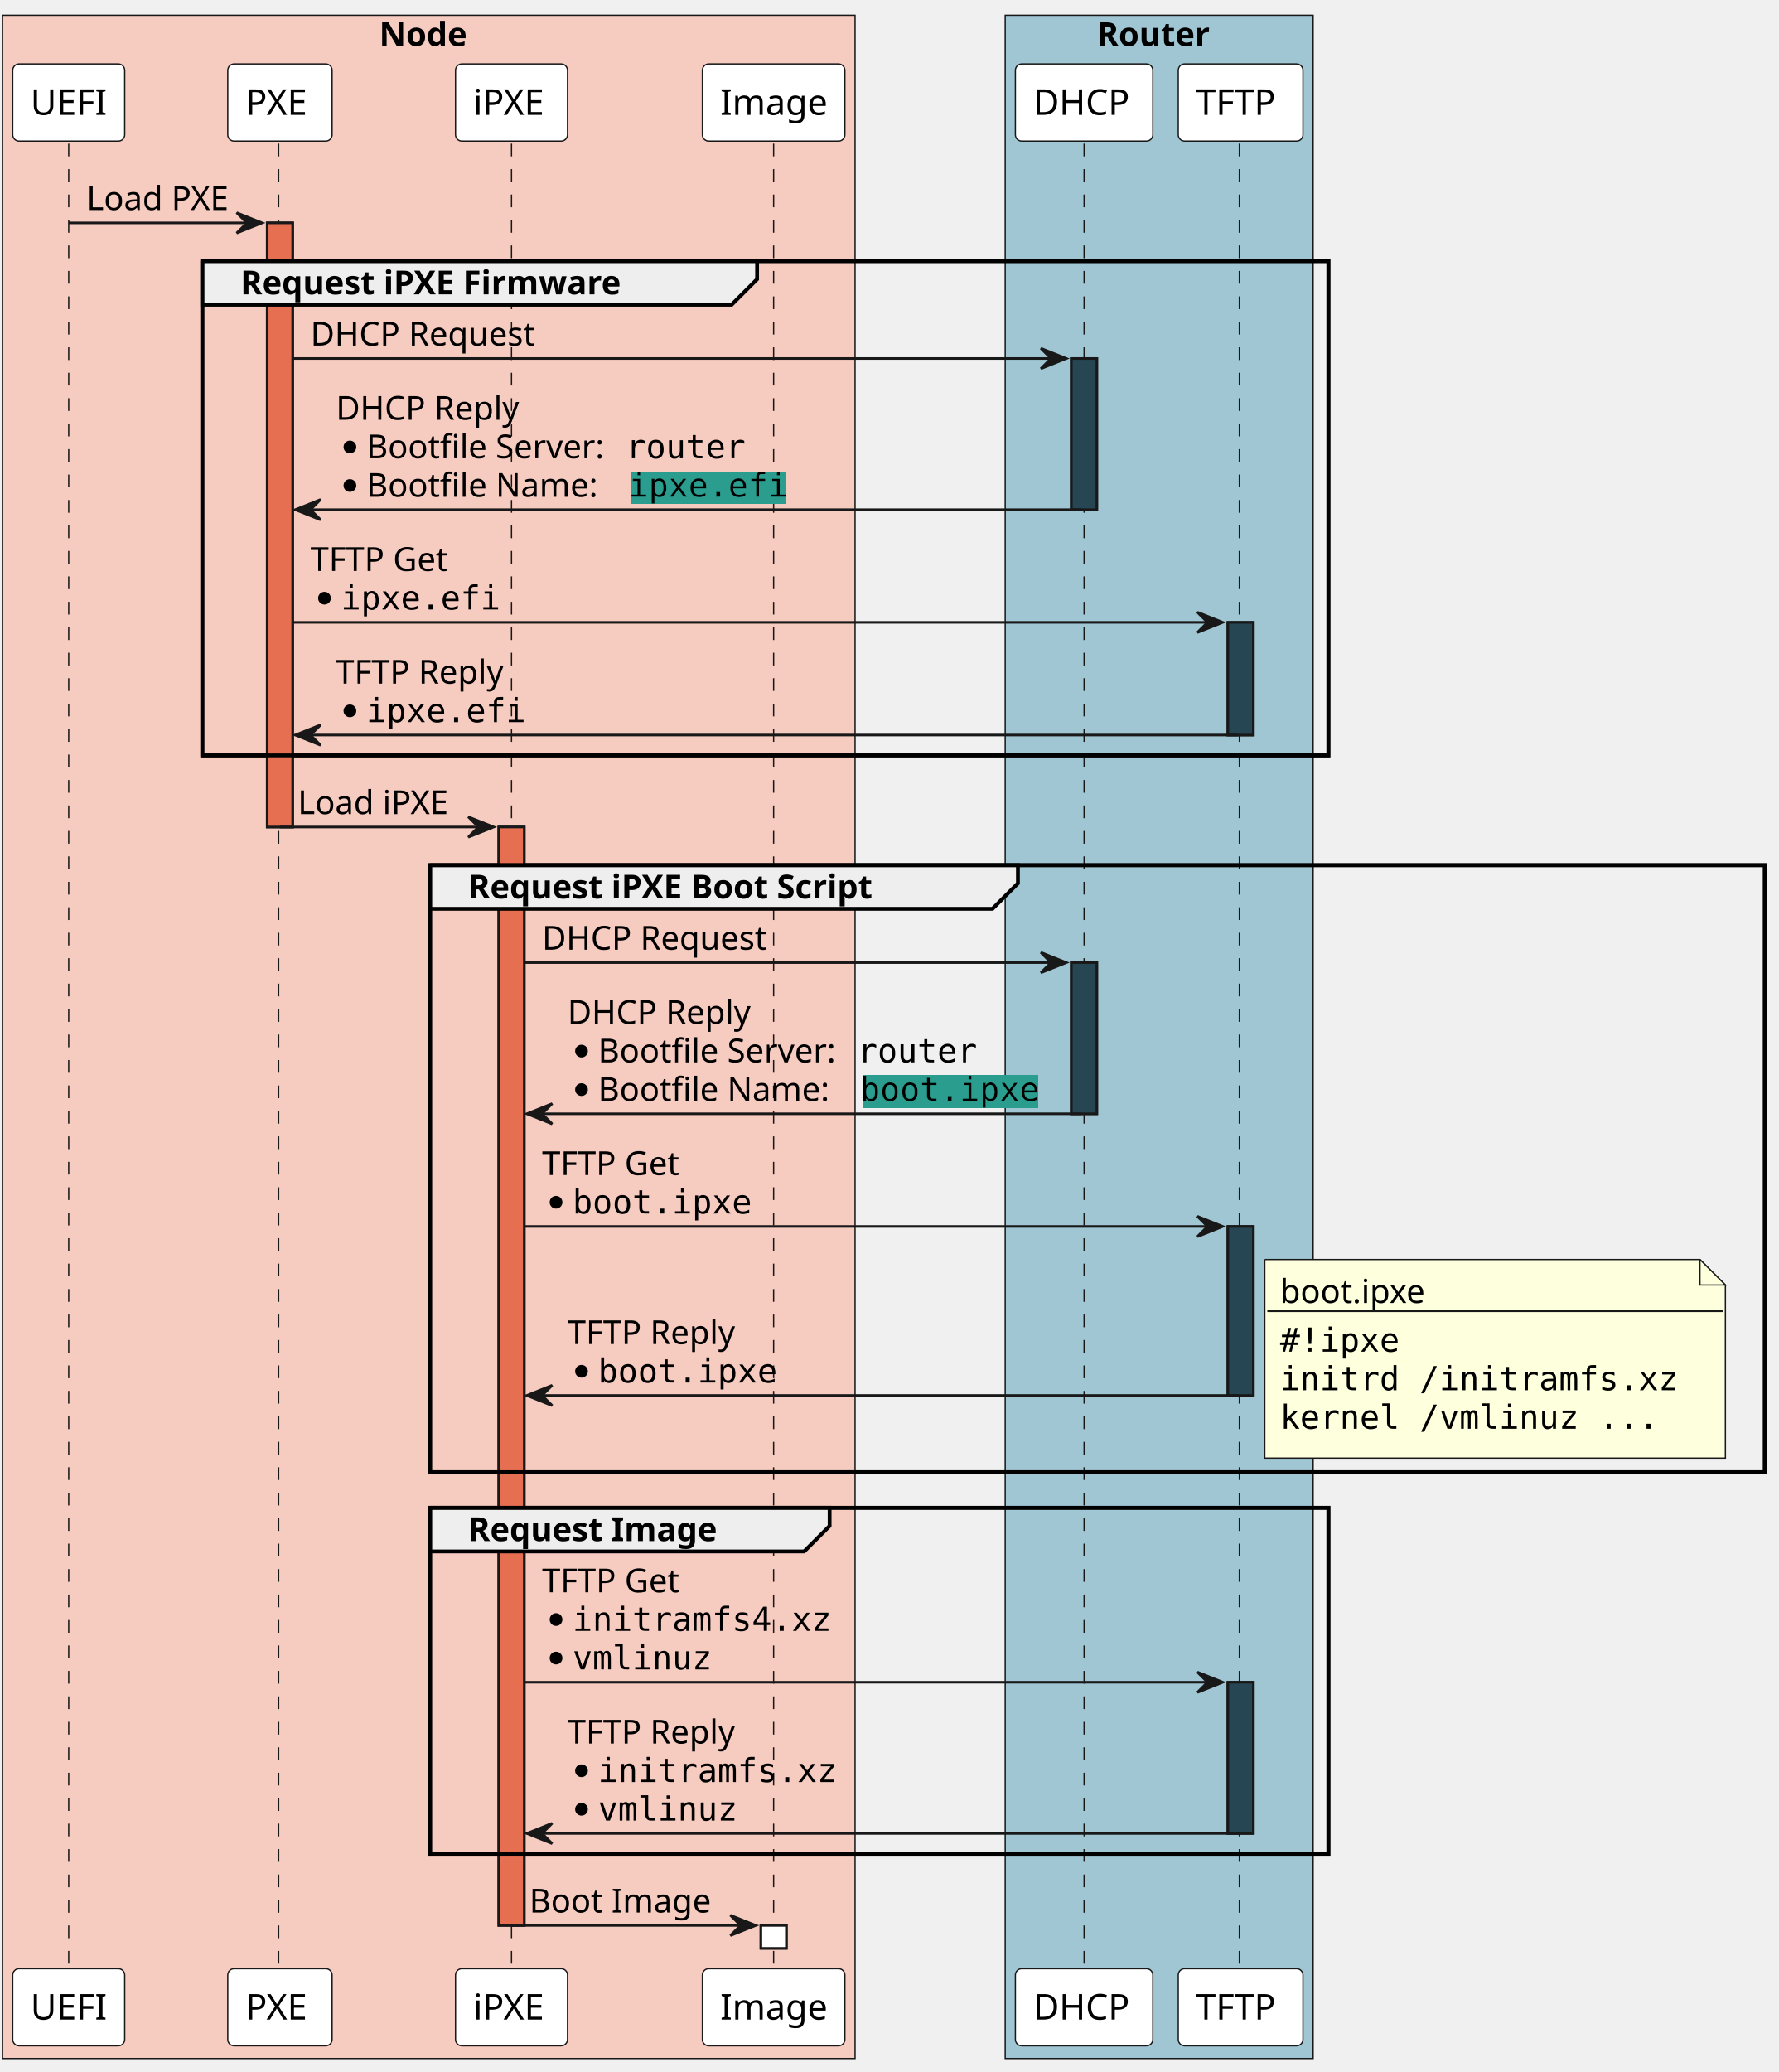
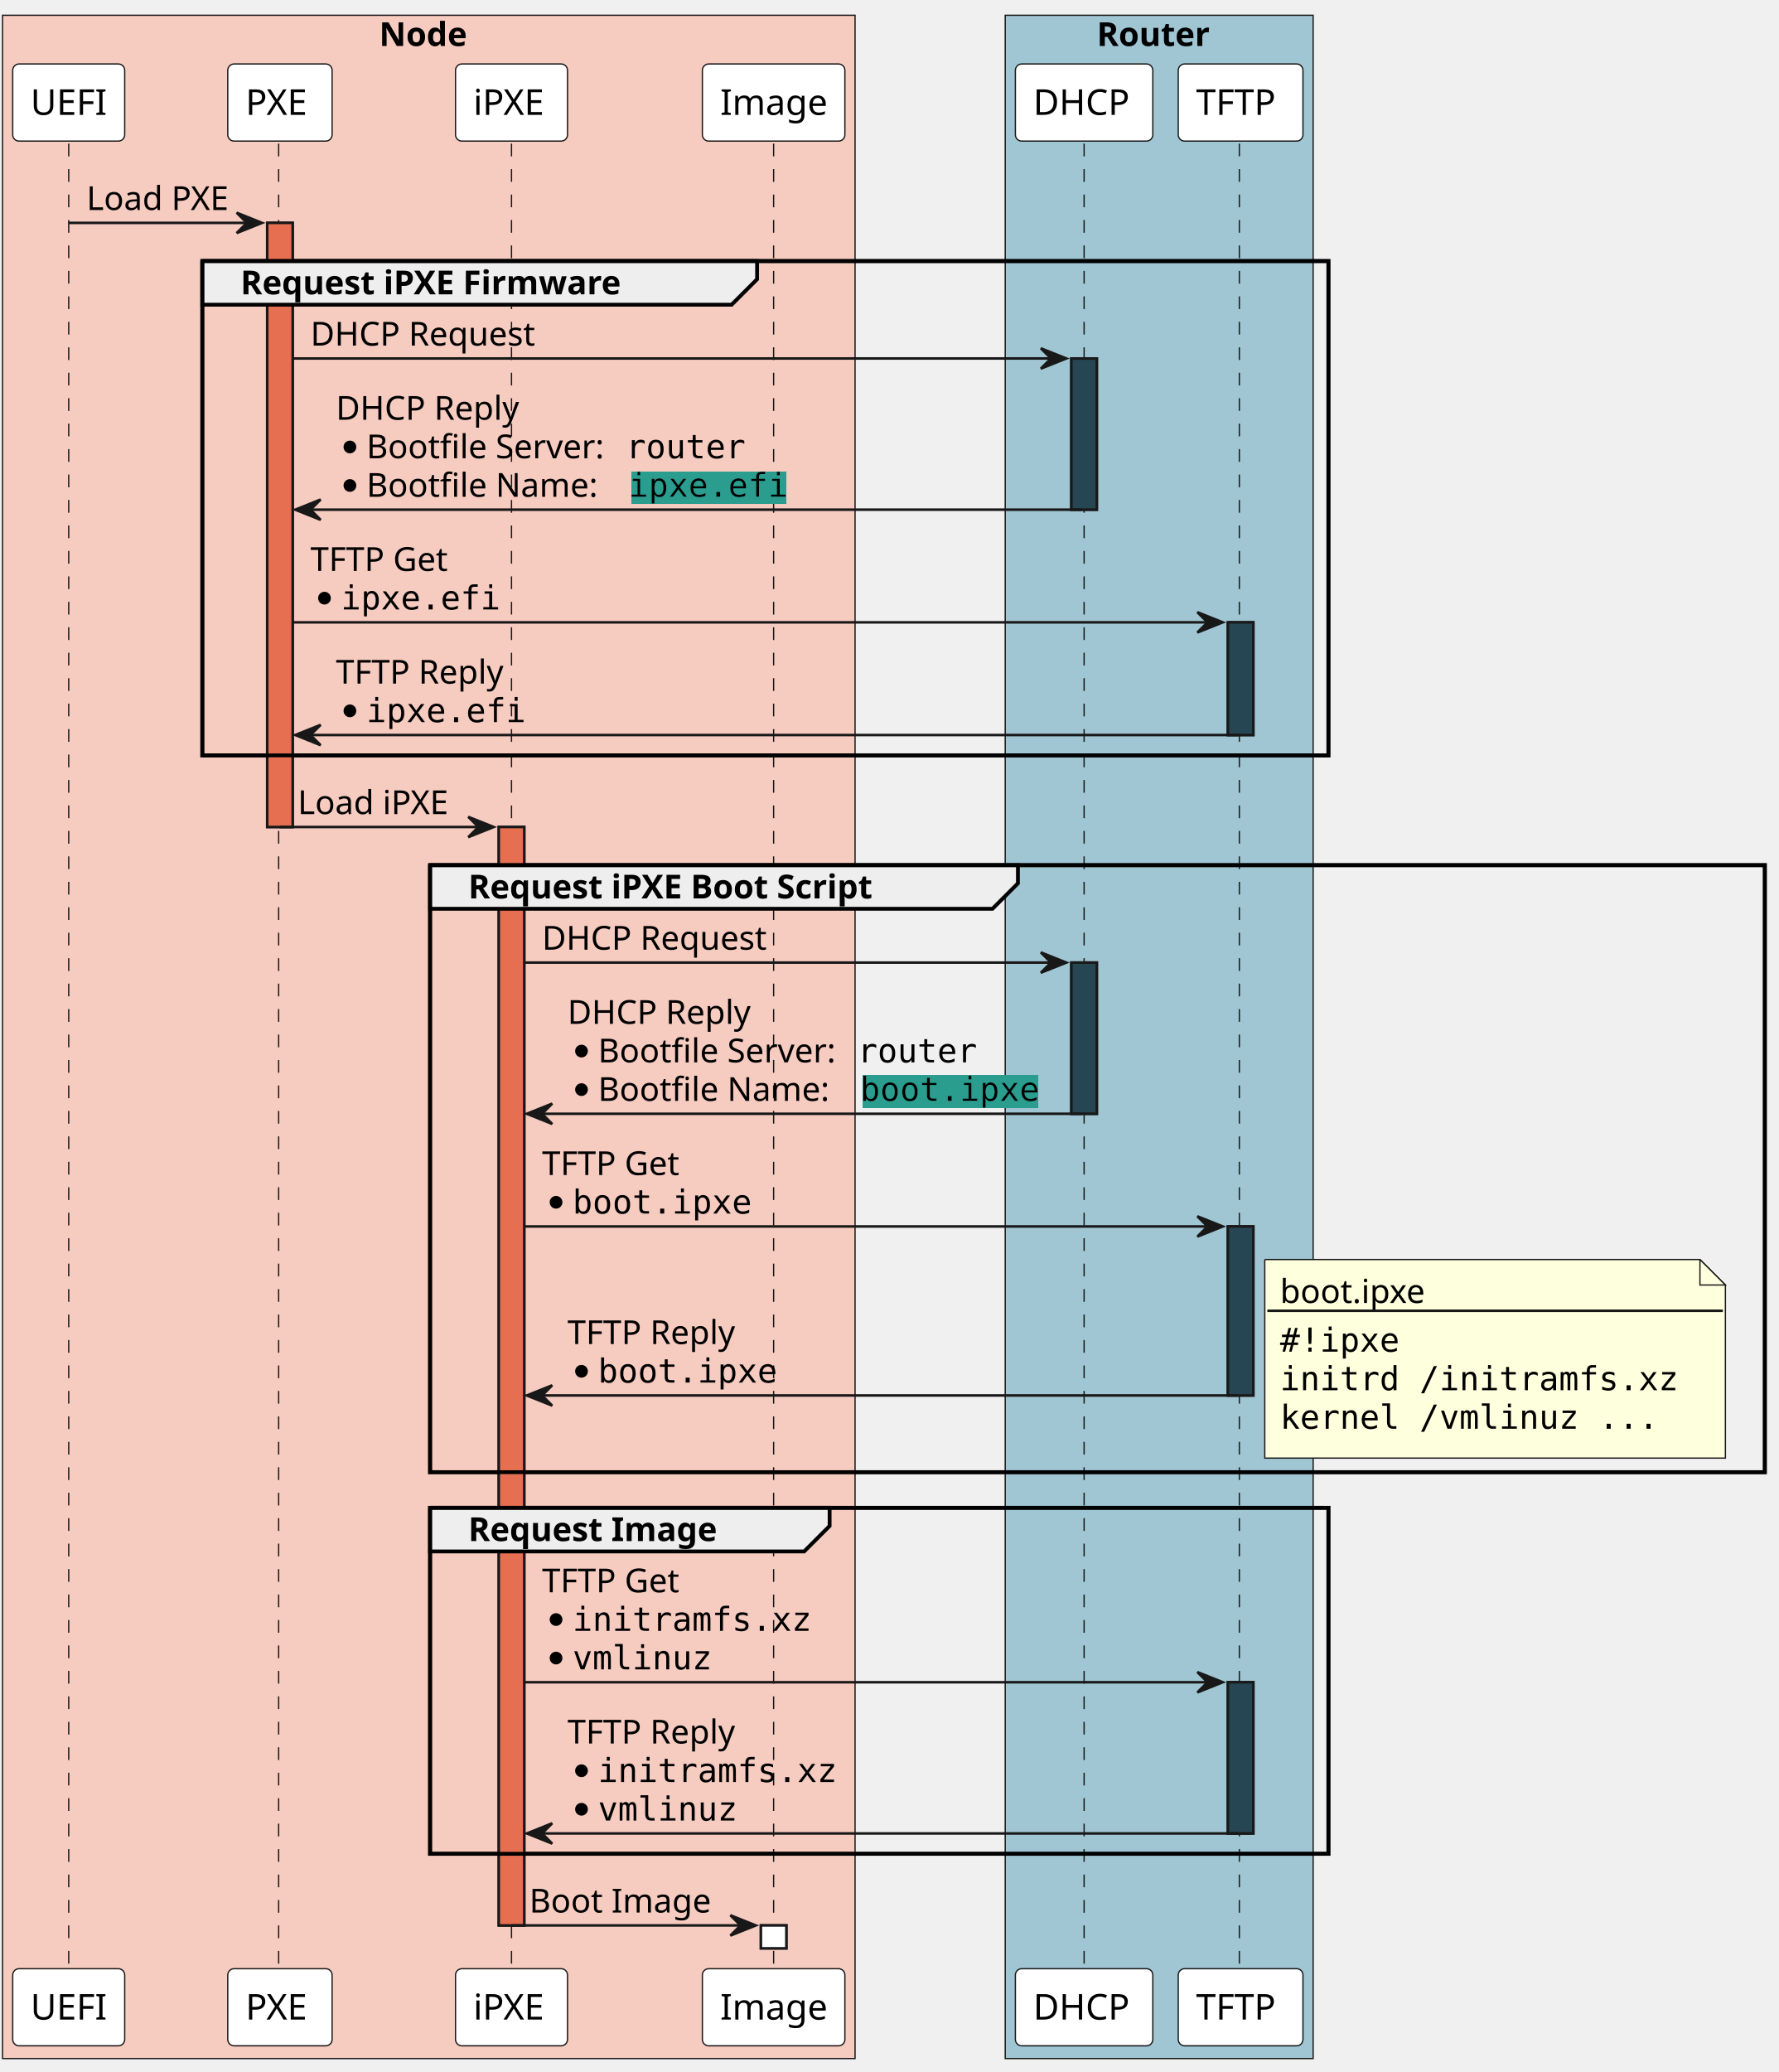
<svg xmlns="http://www.w3.org/2000/svg" contentStyleType="text/css" height="814px" preserveAspectRatio="none" style="width:699px;height:814px;background:#FFFFFF;" version="1.1" viewBox="0 0 699 814" width="699px" zoomAndPan="magnify">
  <defs>
-     <filter height="1" id="b16neu6j6d1vr30" width="1" x="0" y="0">
+     <filter height="1" id="b60x4tjze6g310" width="1" x="0" y="0">
      <feFlood flood-color="#2A9D8F" result="flood" />
      <feComposite in="SourceGraphic" in2="flood" operator="over" />
    </filter>
  </defs>
  <g>
    <rect fill="#F6CBC0" height="802.711" style="stroke:#181818;stroke-width:0.5;" width="335" x="1" y="6" />
    <text fill="#000000" font-family="sans-serif" font-size="13" font-weight="bold" lengthAdjust="spacing" textLength="39" x="149" y="18.067">Node</text>
    <rect fill="#A0C5D3" height="802.711" style="stroke:#181818;stroke-width:0.5;" width="121" x="395" y="6" />
    <text fill="#000000" font-family="sans-serif" font-size="13" font-weight="bold" lengthAdjust="spacing" textLength="49" x="431" y="18.067">Router</text>
    <rect fill="#E76F51" height="237.328" style="stroke:#181818;stroke-width:1.0;" width="10" x="105" y="87.562" />
    <rect fill="#E76F51" height="431.523" style="stroke:#181818;stroke-width:1.0;" width="10" x="196" y="324.891" />
    <rect fill="#FFFFFF" height="9" style="stroke:#181818;stroke-width:1.0;" width="10" x="299" y="756.414" />
    <rect fill="#264653" height="59.398" style="stroke:#181818;stroke-width:1.0;" width="10" x="421" y="140.828" />
    <rect fill="#264653" height="59.398" style="stroke:#181818;stroke-width:1.0;" width="10" x="421" y="378.156" />
    <rect fill="#264653" height="44.266" style="stroke:#181818;stroke-width:1.0;" width="10" x="482.5" y="244.492" />
    <rect fill="#264653" height="66.398" style="stroke:#181818;stroke-width:1.0;" width="10" x="482.5" y="481.82" />
    <rect fill="#264653" height="59.398" style="stroke:#181818;stroke-width:1.0;" width="10" x="482.5" y="660.883" />
    <rect fill="none" height="194.195" style="stroke:#000000;stroke-width:1.5;" width="442.5" x="79.5" y="102.562" />
    <rect fill="none" height="238.461" style="stroke:#000000;stroke-width:1.5;" width="524.5" x="169" y="339.891" />
    <rect fill="none" height="135.93" style="stroke:#000000;stroke-width:1.5;" width="353" x="169" y="592.352" />
    <line style="stroke:#181818;stroke-width:0.5;stroke-dasharray:5.0,5.0;" x1="27" x2="27" y1="56.43" y2="774.414" />
    <line style="stroke:#181818;stroke-width:0.5;stroke-dasharray:5.0,5.0;" x1="109.5" x2="109.5" y1="56.43" y2="774.414" />
    <line style="stroke:#181818;stroke-width:0.5;stroke-dasharray:5.0,5.0;" x1="201" x2="201" y1="56.43" y2="774.414" />
    <line style="stroke:#181818;stroke-width:0.5;stroke-dasharray:5.0,5.0;" x1="304" x2="304" y1="56.43" y2="774.414" />
    <line style="stroke:#181818;stroke-width:0.5;stroke-dasharray:5.0,5.0;" x1="426" x2="426" y1="56.43" y2="774.414" />
    <line style="stroke:#181818;stroke-width:0.5;stroke-dasharray:5.0,5.0;" x1="487" x2="487" y1="56.43" y2="774.414" />
    <rect fill="#FFFFFF" height="30.297" rx="2.5" ry="2.5" style="stroke:#181818;stroke-width:0.5;" width="44" x="5" y="25.133" />
    <text fill="#000000" font-family="sans-serif" font-size="14" lengthAdjust="spacing" textLength="30" x="12" y="45.128">UEFI</text>
    <rect fill="#FFFFFF" height="30.297" rx="2.5" ry="2.5" style="stroke:#181818;stroke-width:0.5;" width="44" x="5" y="773.414" />
    <text fill="#000000" font-family="sans-serif" font-size="14" lengthAdjust="spacing" textLength="30" x="12" y="793.409">UEFI</text>
    <rect fill="#FFFFFF" height="30.297" rx="2.5" ry="2.5" style="stroke:#181818;stroke-width:0.5;" width="41" x="89.5" y="25.133" />
    <text fill="#000000" font-family="sans-serif" font-size="14" lengthAdjust="spacing" textLength="27" x="96.5" y="45.128">PXE</text>
    <rect fill="#FFFFFF" height="30.297" rx="2.5" ry="2.5" style="stroke:#181818;stroke-width:0.5;" width="41" x="89.5" y="773.414" />
    <text fill="#000000" font-family="sans-serif" font-size="14" lengthAdjust="spacing" textLength="27" x="96.5" y="793.409">PXE</text>
    <rect fill="#FFFFFF" height="30.297" rx="2.5" ry="2.5" style="stroke:#181818;stroke-width:0.5;" width="44" x="179" y="25.133" />
    <text fill="#000000" font-family="sans-serif" font-size="14" lengthAdjust="spacing" textLength="30" x="186" y="45.128">iPXE</text>
    <rect fill="#FFFFFF" height="30.297" rx="2.5" ry="2.5" style="stroke:#181818;stroke-width:0.5;" width="44" x="179" y="773.414" />
    <text fill="#000000" font-family="sans-serif" font-size="14" lengthAdjust="spacing" textLength="30" x="186" y="793.409">iPXE</text>
    <rect fill="#FFFFFF" height="30.297" rx="2.5" ry="2.5" style="stroke:#181818;stroke-width:0.5;" width="56" x="276" y="25.133" />
    <text fill="#000000" font-family="sans-serif" font-size="14" lengthAdjust="spacing" textLength="42" x="283" y="45.128">Image</text>
    <rect fill="#FFFFFF" height="30.297" rx="2.5" ry="2.5" style="stroke:#181818;stroke-width:0.5;" width="56" x="276" y="773.414" />
    <text fill="#000000" font-family="sans-serif" font-size="14" lengthAdjust="spacing" textLength="42" x="283" y="793.409">Image</text>
    <rect fill="#FFFFFF" height="30.297" rx="2.5" ry="2.5" style="stroke:#181818;stroke-width:0.5;" width="54" x="399" y="25.133" />
    <text fill="#000000" font-family="sans-serif" font-size="14" lengthAdjust="spacing" textLength="40" x="406" y="45.128">DHCP</text>
    <rect fill="#FFFFFF" height="30.297" rx="2.5" ry="2.5" style="stroke:#181818;stroke-width:0.5;" width="54" x="399" y="773.414" />
    <text fill="#000000" font-family="sans-serif" font-size="14" lengthAdjust="spacing" textLength="40" x="406" y="793.409">DHCP</text>
    <rect fill="#FFFFFF" height="30.297" rx="2.5" ry="2.5" style="stroke:#181818;stroke-width:0.5;" width="49" x="463" y="25.133" />
    <text fill="#000000" font-family="sans-serif" font-size="14" lengthAdjust="spacing" textLength="35" x="470" y="45.128">TFTP</text>
    <rect fill="#FFFFFF" height="30.297" rx="2.5" ry="2.5" style="stroke:#181818;stroke-width:0.5;" width="49" x="463" y="773.414" />
    <text fill="#000000" font-family="sans-serif" font-size="14" lengthAdjust="spacing" textLength="35" x="470" y="793.409">TFTP</text>
    <rect fill="#E76F51" height="237.328" style="stroke:#181818;stroke-width:1.0;" width="10" x="105" y="87.562" />
    <rect fill="#E76F51" height="431.523" style="stroke:#181818;stroke-width:1.0;" width="10" x="196" y="324.891" />
    <rect fill="#FFFFFF" height="9" style="stroke:#181818;stroke-width:1.0;" width="10" x="299" y="756.414" />
    <rect fill="#264653" height="59.398" style="stroke:#181818;stroke-width:1.0;" width="10" x="421" y="140.828" />
    <rect fill="#264653" height="59.398" style="stroke:#181818;stroke-width:1.0;" width="10" x="421" y="378.156" />
    <rect fill="#264653" height="44.266" style="stroke:#181818;stroke-width:1.0;" width="10" x="482.5" y="244.492" />
    <rect fill="#264653" height="66.398" style="stroke:#181818;stroke-width:1.0;" width="10" x="482.5" y="481.82" />
    <rect fill="#264653" height="59.398" style="stroke:#181818;stroke-width:1.0;" width="10" x="482.5" y="660.883" />
    <polygon fill="#181818" points="93,83.562,103,87.562,93,91.562,97,87.562" style="stroke:#181818;stroke-width:1.0;" />
    <line style="stroke:#181818;stroke-width:1.0;" x1="27" x2="99" y1="87.562" y2="87.562" />
    <text fill="#000000" font-family="sans-serif" font-size="13" lengthAdjust="spacing" textLength="59" x="34" y="82.497">Load PXE</text>
    <path d="M79.5,102.562 L297.5,102.562 L297.5,109.695 L287.5,119.695 L79.5,119.695 L79.5,102.562 " fill="#EEEEEE" style="stroke:#000000;stroke-width:1.5;" />
    <rect fill="none" height="194.195" style="stroke:#000000;stroke-width:1.5;" width="442.5" x="79.5" y="102.562" />
    <text fill="#000000" font-family="sans-serif" font-size="13" font-weight="bold" lengthAdjust="spacing" textLength="173" x="94.5" y="115.629">Request iPXE Firmware</text>
    <polygon fill="#181818" points="409,136.828,419,140.828,409,144.828,413,140.828" style="stroke:#181818;stroke-width:1.0;" />
    <line style="stroke:#181818;stroke-width:1.0;" x1="115" x2="415" y1="140.828" y2="140.828" />
    <text fill="#000000" font-family="sans-serif" font-size="13" lengthAdjust="spacing" textLength="93" x="122" y="135.762">DHCP Request</text>
    <polygon fill="#181818" points="126,196.227,116,200.227,126,204.227,122,200.227" style="stroke:#181818;stroke-width:1.0;" />
    <line style="stroke:#181818;stroke-width:1.0;" x1="120" x2="425" y1="200.227" y2="200.227" />
    <text fill="#000000" font-family="sans-serif" font-size="13" lengthAdjust="spacing" textLength="75" x="132" y="164.895">DHCP Reply</text>
    <ellipse cx="137.5" cy="175.594" fill="#000000" rx="2.5" ry="2.5" style="stroke:#000000;stroke-width:0.0;" />
    <text fill="#000000" font-family="sans-serif" font-size="13" lengthAdjust="spacing" textLength="98" x="144" y="180.028">Bootfile Server:</text>
    <text fill="#000000" font-family="monospace" font-size="13" lengthAdjust="spacing" textLength="48" x="246" y="180.028">router</text>
    <ellipse cx="137.5" cy="190.727" fill="#000000" rx="2.5" ry="2.5" style="stroke:#000000;stroke-width:0.0;" />
    <text fill="#000000" font-family="sans-serif" font-size="13" lengthAdjust="spacing" textLength="95" x="144" y="195.161">Bootfile Name:</text>
-     <text fill="#000000" filter="url(#b16neu6j6d1vr30)" font-family="sans-serif" font-size="13" lengthAdjust="spacing" textLength="4" x="243" y="195.161"> </text>
-     <text fill="#000000" filter="url(#b16neu6j6d1vr30)" font-family="monospace" font-size="13" lengthAdjust="spacing" textLength="64" x="247" y="195.161">ipxe.efi</text>
-     <text fill="#000000" filter="url(#b16neu6j6d1vr30)" font-family="sans-serif" font-size="13" lengthAdjust="spacing" textLength="4" x="311" y="195.161"> </text>
+     <text fill="#000000" filter="url(#b60x4tjze6g310)" font-family="sans-serif" font-size="13" lengthAdjust="spacing" textLength="4" x="243" y="195.161"> </text>
+     <text fill="#000000" filter="url(#b60x4tjze6g310)" font-family="monospace" font-size="13" lengthAdjust="spacing" textLength="64" x="247" y="195.161">ipxe.efi</text>
+     <text fill="#000000" filter="url(#b60x4tjze6g310)" font-family="sans-serif" font-size="13" lengthAdjust="spacing" textLength="4" x="311" y="195.161"> </text>
    <polygon fill="#181818" points="470.5,240.492,480.5,244.492,470.5,248.492,474.5,244.492" style="stroke:#181818;stroke-width:1.0;" />
    <line style="stroke:#181818;stroke-width:1.0;" x1="115" x2="476.5" y1="244.492" y2="244.492" />
    <text fill="#000000" font-family="sans-serif" font-size="13" lengthAdjust="spacing" textLength="56" x="122" y="224.293">TFTP Get</text>
    <ellipse cx="127.5" cy="234.992" fill="#000000" rx="2.5" ry="2.5" style="stroke:#000000;stroke-width:0.0;" />
    <text fill="#000000" font-family="monospace" font-size="13" lengthAdjust="spacing" textLength="64" x="134" y="239.426">ipxe.efi</text>
    <polygon fill="#181818" points="126,284.758,116,288.758,126,292.758,122,288.758" style="stroke:#181818;stroke-width:1.0;" />
    <line style="stroke:#181818;stroke-width:1.0;" x1="120" x2="486.5" y1="288.758" y2="288.758" />
    <text fill="#000000" font-family="sans-serif" font-size="13" lengthAdjust="spacing" textLength="67" x="132" y="268.559">TFTP Reply</text>
    <ellipse cx="137.5" cy="279.258" fill="#000000" rx="2.5" ry="2.5" style="stroke:#000000;stroke-width:0.0;" />
    <text fill="#000000" font-family="monospace" font-size="13" lengthAdjust="spacing" textLength="64" x="144" y="283.692">ipxe.efi</text>
    <polygon fill="#181818" points="184,320.891,194,324.891,184,328.891,188,324.891" style="stroke:#181818;stroke-width:1.0;" />
    <line style="stroke:#181818;stroke-width:1.0;" x1="110" x2="190" y1="324.891" y2="324.891" />
    <text fill="#000000" font-family="sans-serif" font-size="13" lengthAdjust="spacing" textLength="62" x="117" y="319.825">Load iPXE</text>
    <path d="M169,339.891 L400,339.891 L400,347.023 L390,357.023 L169,357.023 L169,339.891 " fill="#EEEEEE" style="stroke:#000000;stroke-width:1.5;" />
    <rect fill="none" height="238.461" style="stroke:#000000;stroke-width:1.5;" width="524.5" x="169" y="339.891" />
    <text fill="#000000" font-family="sans-serif" font-size="13" font-weight="bold" lengthAdjust="spacing" textLength="186" x="184" y="352.957">Request iPXE Boot Script</text>
    <polygon fill="#181818" points="409,374.156,419,378.156,409,382.156,413,378.156" style="stroke:#181818;stroke-width:1.0;" />
    <line style="stroke:#181818;stroke-width:1.0;" x1="206" x2="415" y1="378.156" y2="378.156" />
    <text fill="#000000" font-family="sans-serif" font-size="13" lengthAdjust="spacing" textLength="93" x="213" y="373.09">DHCP Request</text>
    <polygon fill="#181818" points="217,433.555,207,437.555,217,441.555,213,437.555" style="stroke:#181818;stroke-width:1.0;" />
    <line style="stroke:#181818;stroke-width:1.0;" x1="211" x2="425" y1="437.555" y2="437.555" />
    <text fill="#000000" font-family="sans-serif" font-size="13" lengthAdjust="spacing" textLength="75" x="223" y="402.223">DHCP Reply</text>
    <ellipse cx="228.5" cy="412.922" fill="#000000" rx="2.5" ry="2.5" style="stroke:#000000;stroke-width:0.0;" />
    <text fill="#000000" font-family="sans-serif" font-size="13" lengthAdjust="spacing" textLength="98" x="235" y="417.356">Bootfile Server:</text>
    <text fill="#000000" font-family="monospace" font-size="13" lengthAdjust="spacing" textLength="48" x="337" y="417.356">router</text>
    <ellipse cx="228.5" cy="428.055" fill="#000000" rx="2.5" ry="2.5" style="stroke:#000000;stroke-width:0.0;" />
    <text fill="#000000" font-family="sans-serif" font-size="13" lengthAdjust="spacing" textLength="95" x="235" y="432.489">Bootfile Name:</text>
-     <text fill="#000000" filter="url(#b16neu6j6d1vr30)" font-family="sans-serif" font-size="13" lengthAdjust="spacing" textLength="4" x="334" y="432.489"> </text>
-     <text fill="#000000" filter="url(#b16neu6j6d1vr30)" font-family="monospace" font-size="13" lengthAdjust="spacing" textLength="72" x="338" y="432.489">boot.ipxe</text>
-     <text fill="#000000" filter="url(#b16neu6j6d1vr30)" font-family="sans-serif" font-size="13" lengthAdjust="spacing" textLength="4" x="410" y="432.489"> </text>
+     <text fill="#000000" filter="url(#b60x4tjze6g310)" font-family="sans-serif" font-size="13" lengthAdjust="spacing" textLength="4" x="334" y="432.489"> </text>
+     <text fill="#000000" filter="url(#b60x4tjze6g310)" font-family="monospace" font-size="13" lengthAdjust="spacing" textLength="72" x="338" y="432.489">boot.ipxe</text>
+     <text fill="#000000" filter="url(#b60x4tjze6g310)" font-family="sans-serif" font-size="13" lengthAdjust="spacing" textLength="4" x="410" y="432.489"> </text>
    <polygon fill="#181818" points="470.5,477.82,480.5,481.82,470.5,485.82,474.5,481.82" style="stroke:#181818;stroke-width:1.0;" />
    <line style="stroke:#181818;stroke-width:1.0;" x1="206" x2="476.5" y1="481.82" y2="481.82" />
    <text fill="#000000" font-family="sans-serif" font-size="13" lengthAdjust="spacing" textLength="56" x="213" y="461.622">TFTP Get</text>
    <ellipse cx="218.5" cy="472.32" fill="#000000" rx="2.5" ry="2.5" style="stroke:#000000;stroke-width:0.0;" />
    <text fill="#000000" font-family="monospace" font-size="13" lengthAdjust="spacing" textLength="72" x="225" y="476.754">boot.ipxe</text>
    <polygon fill="#181818" points="217,544.219,207,548.219,217,552.219,213,548.219" style="stroke:#181818;stroke-width:1.0;" />
    <line style="stroke:#181818;stroke-width:1.0;" x1="211" x2="486.5" y1="548.219" y2="548.219" />
    <text fill="#000000" font-family="sans-serif" font-size="13" lengthAdjust="spacing" textLength="67" x="223" y="528.02">TFTP Reply</text>
    <ellipse cx="228.5" cy="538.719" fill="#000000" rx="2.5" ry="2.5" style="stroke:#000000;stroke-width:0.0;" />
    <text fill="#000000" font-family="monospace" font-size="13" lengthAdjust="spacing" textLength="72" x="235" y="543.153">boot.ipxe</text>
    <path d="M497,494.82 L497,572.82 L678,572.82 L678,504.82 L668,494.82 L497,494.82 " fill="#FEFFDD" style="stroke:#181818;stroke-width:0.5;" />
    <path d="M668,494.82 L668,504.82 L678,504.82 L668,494.82 " fill="#FEFFDD" style="stroke:#181818;stroke-width:0.5;" />
    <text fill="#000000" font-family="sans-serif" font-size="13" lengthAdjust="spacing" textLength="59" x="503" y="511.887">boot.ipxe</text>
    <line style="stroke:#181818;stroke-width:1.0;" x1="498" x2="677" y1="514.953" y2="514.953" />
    <text fill="#000000" font-family="monospace" font-size="13" lengthAdjust="spacing" textLength="48" x="503" y="531.02">#!ipxe</text>
    <text fill="#000000" font-family="monospace" font-size="13" lengthAdjust="spacing" textLength="160" x="503" y="546.153">initrd /initramfs.xz</text>
    <text fill="#000000" font-family="monospace" font-size="13" lengthAdjust="spacing" textLength="152" x="503" y="561.286">kernel /vmlinuz ...</text>
    <path d="M169,592.352 L326,592.352 L326,599.484 L316,609.484 L169,609.484 L169,592.352 " fill="#EEEEEE" style="stroke:#000000;stroke-width:1.5;" />
    <rect fill="none" height="135.93" style="stroke:#000000;stroke-width:1.5;" width="353" x="169" y="592.352" />
    <text fill="#000000" font-family="sans-serif" font-size="13" font-weight="bold" lengthAdjust="spacing" textLength="112" x="184" y="605.418">Request Image</text>
    <polygon fill="#181818" points="470.5,656.883,480.5,660.883,470.5,664.883,474.5,660.883" style="stroke:#181818;stroke-width:1.0;" />
    <line style="stroke:#181818;stroke-width:1.0;" x1="206" x2="476.5" y1="660.883" y2="660.883" />
    <text fill="#000000" font-family="sans-serif" font-size="13" lengthAdjust="spacing" textLength="56" x="213" y="625.551">TFTP Get</text>
    <ellipse cx="218.5" cy="636.25" fill="#000000" rx="2.5" ry="2.5" style="stroke:#000000;stroke-width:0.0;" />
-     <text fill="#000000" font-family="monospace" font-size="13" lengthAdjust="spacing" textLength="104" x="225" y="640.684">initramfs4.xz</text>
+     <text fill="#000000" font-family="monospace" font-size="13" lengthAdjust="spacing" textLength="96" x="225" y="640.684">initramfs.xz</text>
    <ellipse cx="218.5" cy="651.383" fill="#000000" rx="2.5" ry="2.5" style="stroke:#000000;stroke-width:0.0;" />
    <text fill="#000000" font-family="monospace" font-size="13" lengthAdjust="spacing" textLength="56" x="225" y="655.817">vmlinuz</text>
    <polygon fill="#181818" points="217,716.281,207,720.281,217,724.281,213,720.281" style="stroke:#181818;stroke-width:1.0;" />
    <line style="stroke:#181818;stroke-width:1.0;" x1="211" x2="486.5" y1="720.281" y2="720.281" />
    <text fill="#000000" font-family="sans-serif" font-size="13" lengthAdjust="spacing" textLength="67" x="223" y="684.95">TFTP Reply</text>
    <ellipse cx="228.5" cy="695.648" fill="#000000" rx="2.5" ry="2.5" style="stroke:#000000;stroke-width:0.0;" />
    <text fill="#000000" font-family="monospace" font-size="13" lengthAdjust="spacing" textLength="96" x="235" y="700.082">initramfs.xz</text>
    <ellipse cx="228.5" cy="710.781" fill="#000000" rx="2.5" ry="2.5" style="stroke:#000000;stroke-width:0.0;" />
    <text fill="#000000" font-family="monospace" font-size="13" lengthAdjust="spacing" textLength="56" x="235" y="715.215">vmlinuz</text>
    <polygon fill="#181818" points="287,752.414,297,756.414,287,760.414,291,756.414" style="stroke:#181818;stroke-width:1.0;" />
    <line style="stroke:#181818;stroke-width:1.0;" x1="201" x2="293" y1="756.414" y2="756.414" />
    <text fill="#000000" font-family="sans-serif" font-size="13" lengthAdjust="spacing" textLength="74" x="208" y="751.348">Boot Image</text>
  </g>
</svg>
